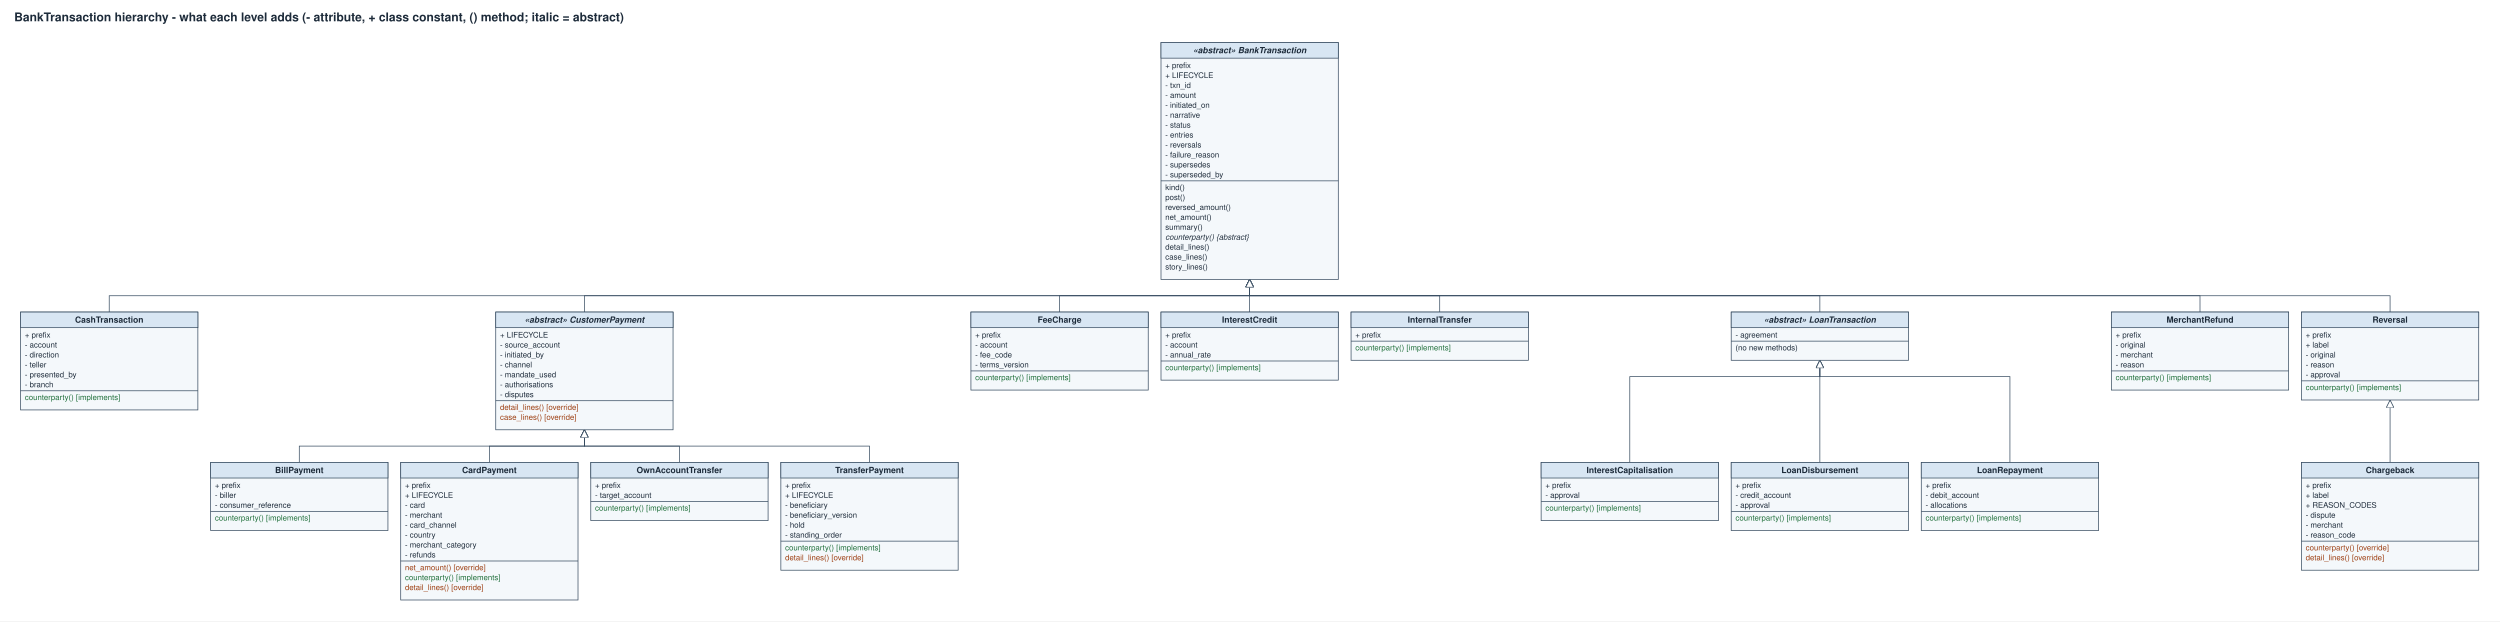
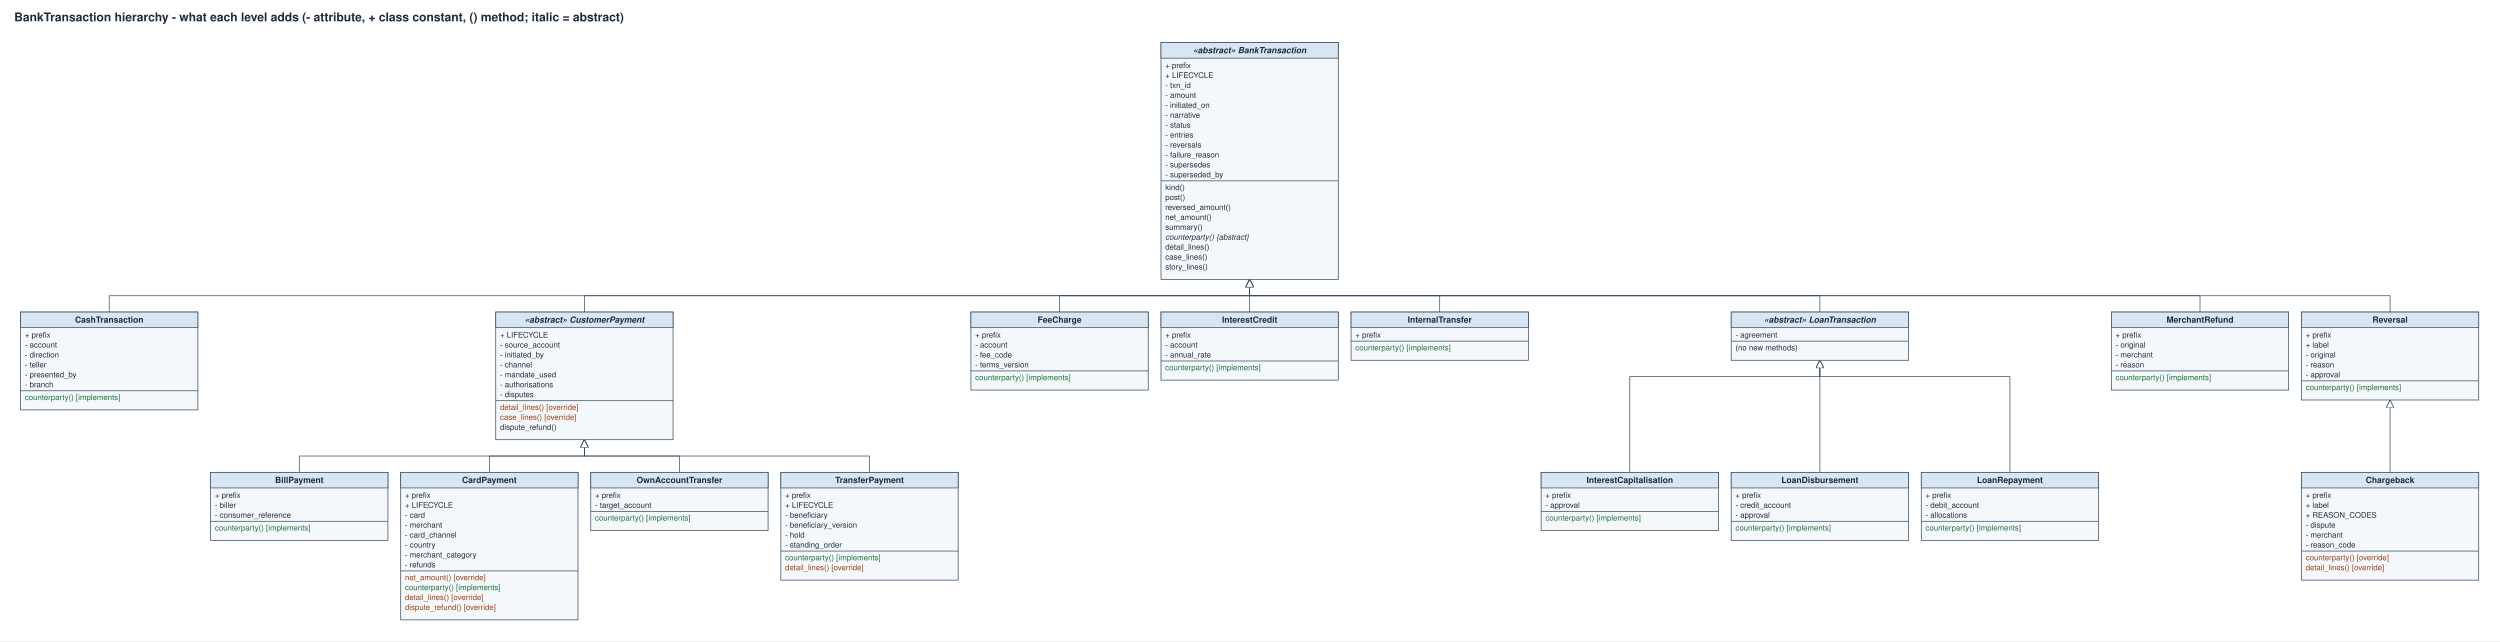
- <svg xmlns="http://www.w3.org/2000/svg" width="3525" height="876" font-family="Helvetica, Arial, sans-serif" font-size="11">
+ <svg xmlns="http://www.w3.org/2000/svg" width="3525" height="904" font-family="Helvetica, Arial, sans-serif" font-size="11">
  <rect width="100%" height="100%" fill="#ffffff" />
  <defs>
    <marker id="tri" viewBox="0 0 10 10" refX="10" refY="5" markerWidth="11" markerHeight="11" orient="auto">
      <path d="M0,0 L10,5 L0,10 z" fill="#ffffff" stroke="#34495e" />
    </marker>
  </defs>
  <text x="20" y="30" font-size="17" font-weight="bold" fill="#1d2b3a">BankTransaction hierarchy - what each level adds (- attribute, + class constant, () method; italic = abstract)</text>
  <polyline points="154,440 154,417 1762,417 1762,394" fill="none" stroke="#34495e" marker-end="url(#tri)" />
  <polyline points="824,440 824,417 1762,417 1762,394" fill="none" stroke="#34495e" marker-end="url(#tri)" />
-   <polyline points="422,652 422,629 824,629 824,606" fill="none" stroke="#34495e" marker-end="url(#tri)" />
-   <polyline points="690,652 690,629 824,629 824,606" fill="none" stroke="#34495e" marker-end="url(#tri)" />
-   <polyline points="958,652 958,629 824,629 824,606" fill="none" stroke="#34495e" marker-end="url(#tri)" />
-   <polyline points="1226,652 1226,629 824,629 824,606" fill="none" stroke="#34495e" marker-end="url(#tri)" />
+   <polyline points="422,666 422,643 824,643 824,620" fill="none" stroke="#34495e" marker-end="url(#tri)" />
+   <polyline points="690,666 690,643 824,643 824,620" fill="none" stroke="#34495e" marker-end="url(#tri)" />
+   <polyline points="958,666 958,643 824,643 824,620" fill="none" stroke="#34495e" marker-end="url(#tri)" />
+   <polyline points="1226,666 1226,643 824,643 824,620" fill="none" stroke="#34495e" marker-end="url(#tri)" />
  <polyline points="1494,440 1494,417 1762,417 1762,394" fill="none" stroke="#34495e" marker-end="url(#tri)" />
  <polyline points="1762,440 1762,417 1762,417 1762,394" fill="none" stroke="#34495e" marker-end="url(#tri)" />
  <polyline points="2030,440 2030,417 1762,417 1762,394" fill="none" stroke="#34495e" marker-end="url(#tri)" />
  <polyline points="2566,440 2566,417 1762,417 1762,394" fill="none" stroke="#34495e" marker-end="url(#tri)" />
-   <polyline points="2298,652 2298,531 2566,531 2566,508" fill="none" stroke="#34495e" marker-end="url(#tri)" />
-   <polyline points="2566,652 2566,531 2566,531 2566,508" fill="none" stroke="#34495e" marker-end="url(#tri)" />
-   <polyline points="2834,652 2834,531 2566,531 2566,508" fill="none" stroke="#34495e" marker-end="url(#tri)" />
+   <polyline points="2298,666 2298,531 2566,531 2566,508" fill="none" stroke="#34495e" marker-end="url(#tri)" />
+   <polyline points="2566,666 2566,531 2566,531 2566,508" fill="none" stroke="#34495e" marker-end="url(#tri)" />
+   <polyline points="2834,666 2834,531 2566,531 2566,508" fill="none" stroke="#34495e" marker-end="url(#tri)" />
  <polyline points="3102,440 3102,417 1762,417 1762,394" fill="none" stroke="#34495e" marker-end="url(#tri)" />
  <polyline points="3370,440 3370,417 1762,417 1762,394" fill="none" stroke="#34495e" marker-end="url(#tri)" />
-   <polyline points="3370,652 3370,587 3370,587 3370,564" fill="none" stroke="#34495e" marker-end="url(#tri)" />
+   <polyline points="3370,666 3370,587 3370,587 3370,564" fill="none" stroke="#34495e" marker-end="url(#tri)" />
  <rect x="1637" y="60" width="250" height="334" fill="#f4f8fb" stroke="#34495e" />
  <rect x="1637" y="60" width="250" height="22" fill="#d8e6f3" stroke="#34495e" />
  <text x="1762" y="75" text-anchor="middle" font-weight="bold" font-size="12" fill="#1d2b3a" font-style="italic">«abstract» BankTransaction</text>
  <text x="1643" y="96" fill="#1d2b3a">+ prefix</text>
  <text x="1643" y="110" fill="#1d2b3a">+ LIFECYCLE</text>
  <text x="1643" y="124" fill="#1d2b3a">- txn_id</text>
  <text x="1643" y="138" fill="#1d2b3a">- amount</text>
  <text x="1643" y="152" fill="#1d2b3a">- initiated_on</text>
  <text x="1643" y="166" fill="#1d2b3a">- narrative</text>
  <text x="1643" y="180" fill="#1d2b3a">- status</text>
  <text x="1643" y="194" fill="#1d2b3a">- entries</text>
  <text x="1643" y="208" fill="#1d2b3a">- reversals</text>
  <text x="1643" y="222" fill="#1d2b3a">- failure_reason</text>
  <text x="1643" y="236" fill="#1d2b3a">- supersedes</text>
  <text x="1643" y="250" fill="#1d2b3a">- superseded_by</text>
  <line x1="1637" y1="255" x2="1887" y2="255" stroke="#34495e" />
  <text x="1643" y="268" fill="#1d2b3a">kind()</text>
  <text x="1643" y="282" fill="#1d2b3a">post()</text>
  <text x="1643" y="296" fill="#1d2b3a">reversed_amount()</text>
  <text x="1643" y="310" fill="#1d2b3a">net_amount()</text>
  <text x="1643" y="324" fill="#1d2b3a">summary()</text>
  <text x="1643" y="338" fill="#1d2b3a" font-style="italic">counterparty()  {abstract}</text>
  <text x="1643" y="352" fill="#1d2b3a">detail_lines()</text>
  <text x="1643" y="366" fill="#1d2b3a">case_lines()</text>
  <text x="1643" y="380" fill="#1d2b3a">story_lines()</text>
  <rect x="29" y="440" width="250" height="138" fill="#f4f8fb" stroke="#34495e" />
  <rect x="29" y="440" width="250" height="22" fill="#d8e6f3" stroke="#34495e" />
  <text x="154" y="455" text-anchor="middle" font-weight="bold" font-size="12" fill="#1d2b3a">CashTransaction</text>
  <text x="35" y="476" fill="#1d2b3a">+ prefix</text>
  <text x="35" y="490" fill="#1d2b3a">- account</text>
  <text x="35" y="504" fill="#1d2b3a">- direction</text>
  <text x="35" y="518" fill="#1d2b3a">- teller</text>
  <text x="35" y="532" fill="#1d2b3a">- presented_by</text>
  <text x="35" y="546" fill="#1d2b3a">- branch</text>
  <line x1="29" y1="551" x2="279" y2="551" stroke="#34495e" />
  <text x="35" y="564" fill="#1f6f3a">counterparty()  [implements]</text>
-   <rect x="699" y="440" width="250" height="166" fill="#f4f8fb" stroke="#34495e" />
+   <rect x="699" y="440" width="250" height="180" fill="#f4f8fb" stroke="#34495e" />
  <rect x="699" y="440" width="250" height="22" fill="#d8e6f3" stroke="#34495e" />
  <text x="824" y="455" text-anchor="middle" font-weight="bold" font-size="12" fill="#1d2b3a" font-style="italic">«abstract» CustomerPayment</text>
  <text x="705" y="476" fill="#1d2b3a">+ LIFECYCLE</text>
  <text x="705" y="490" fill="#1d2b3a">- source_account</text>
  <text x="705" y="504" fill="#1d2b3a">- initiated_by</text>
  <text x="705" y="518" fill="#1d2b3a">- channel</text>
  <text x="705" y="532" fill="#1d2b3a">- mandate_used</text>
  <text x="705" y="546" fill="#1d2b3a">- authorisations</text>
  <text x="705" y="560" fill="#1d2b3a">- disputes</text>
  <line x1="699" y1="565" x2="949" y2="565" stroke="#34495e" />
  <text x="705" y="578" fill="#9c3d10">detail_lines()  [override]</text>
  <text x="705" y="592" fill="#9c3d10">case_lines()  [override]</text>
-   <rect x="297" y="652" width="250" height="96" fill="#f4f8fb" stroke="#34495e" />
-   <rect x="297" y="652" width="250" height="22" fill="#d8e6f3" stroke="#34495e" />
-   <text x="422" y="667" text-anchor="middle" font-weight="bold" font-size="12" fill="#1d2b3a">BillPayment</text>
-   <text x="303" y="688" fill="#1d2b3a">+ prefix</text>
-   <text x="303" y="702" fill="#1d2b3a">- biller</text>
-   <text x="303" y="716" fill="#1d2b3a">- consumer_reference</text>
-   <line x1="297" y1="721" x2="547" y2="721" stroke="#34495e" />
-   <text x="303" y="734" fill="#1f6f3a">counterparty()  [implements]</text>
-   <rect x="565" y="652" width="250" height="194" fill="#f4f8fb" stroke="#34495e" />
-   <rect x="565" y="652" width="250" height="22" fill="#d8e6f3" stroke="#34495e" />
-   <text x="690" y="667" text-anchor="middle" font-weight="bold" font-size="12" fill="#1d2b3a">CardPayment</text>
-   <text x="571" y="688" fill="#1d2b3a">+ prefix</text>
-   <text x="571" y="702" fill="#1d2b3a">+ LIFECYCLE</text>
-   <text x="571" y="716" fill="#1d2b3a">- card</text>
-   <text x="571" y="730" fill="#1d2b3a">- merchant</text>
-   <text x="571" y="744" fill="#1d2b3a">- card_channel</text>
-   <text x="571" y="758" fill="#1d2b3a">- country</text>
-   <text x="571" y="772" fill="#1d2b3a">- merchant_category</text>
-   <text x="571" y="786" fill="#1d2b3a">- refunds</text>
-   <line x1="565" y1="791" x2="815" y2="791" stroke="#34495e" />
-   <text x="571" y="804" fill="#9c3d10">net_amount()  [override]</text>
-   <text x="571" y="818" fill="#1f6f3a">counterparty()  [implements]</text>
-   <text x="571" y="832" fill="#9c3d10">detail_lines()  [override]</text>
-   <rect x="833" y="652" width="250" height="82" fill="#f4f8fb" stroke="#34495e" />
-   <rect x="833" y="652" width="250" height="22" fill="#d8e6f3" stroke="#34495e" />
-   <text x="958" y="667" text-anchor="middle" font-weight="bold" font-size="12" fill="#1d2b3a">OwnAccountTransfer</text>
-   <text x="839" y="688" fill="#1d2b3a">+ prefix</text>
-   <text x="839" y="702" fill="#1d2b3a">- target_account</text>
-   <line x1="833" y1="707" x2="1083" y2="707" stroke="#34495e" />
-   <text x="839" y="720" fill="#1f6f3a">counterparty()  [implements]</text>
-   <rect x="1101" y="652" width="250" height="152" fill="#f4f8fb" stroke="#34495e" />
-   <rect x="1101" y="652" width="250" height="22" fill="#d8e6f3" stroke="#34495e" />
-   <text x="1226" y="667" text-anchor="middle" font-weight="bold" font-size="12" fill="#1d2b3a">TransferPayment</text>
-   <text x="1107" y="688" fill="#1d2b3a">+ prefix</text>
-   <text x="1107" y="702" fill="#1d2b3a">+ LIFECYCLE</text>
-   <text x="1107" y="716" fill="#1d2b3a">- beneficiary</text>
-   <text x="1107" y="730" fill="#1d2b3a">- beneficiary_version</text>
-   <text x="1107" y="744" fill="#1d2b3a">- hold</text>
-   <text x="1107" y="758" fill="#1d2b3a">- standing_order</text>
-   <line x1="1101" y1="763" x2="1351" y2="763" stroke="#34495e" />
-   <text x="1107" y="776" fill="#1f6f3a">counterparty()  [implements]</text>
-   <text x="1107" y="790" fill="#9c3d10">detail_lines()  [override]</text>
+   <text x="705" y="606" fill="#1d2b3a">dispute_refund()</text>
+   <rect x="297" y="666" width="250" height="96" fill="#f4f8fb" stroke="#34495e" />
+   <rect x="297" y="666" width="250" height="22" fill="#d8e6f3" stroke="#34495e" />
+   <text x="422" y="681" text-anchor="middle" font-weight="bold" font-size="12" fill="#1d2b3a">BillPayment</text>
+   <text x="303" y="702" fill="#1d2b3a">+ prefix</text>
+   <text x="303" y="716" fill="#1d2b3a">- biller</text>
+   <text x="303" y="730" fill="#1d2b3a">- consumer_reference</text>
+   <line x1="297" y1="735" x2="547" y2="735" stroke="#34495e" />
+   <text x="303" y="748" fill="#1f6f3a">counterparty()  [implements]</text>
+   <rect x="565" y="666" width="250" height="208" fill="#f4f8fb" stroke="#34495e" />
+   <rect x="565" y="666" width="250" height="22" fill="#d8e6f3" stroke="#34495e" />
+   <text x="690" y="681" text-anchor="middle" font-weight="bold" font-size="12" fill="#1d2b3a">CardPayment</text>
+   <text x="571" y="702" fill="#1d2b3a">+ prefix</text>
+   <text x="571" y="716" fill="#1d2b3a">+ LIFECYCLE</text>
+   <text x="571" y="730" fill="#1d2b3a">- card</text>
+   <text x="571" y="744" fill="#1d2b3a">- merchant</text>
+   <text x="571" y="758" fill="#1d2b3a">- card_channel</text>
+   <text x="571" y="772" fill="#1d2b3a">- country</text>
+   <text x="571" y="786" fill="#1d2b3a">- merchant_category</text>
+   <text x="571" y="800" fill="#1d2b3a">- refunds</text>
+   <line x1="565" y1="805" x2="815" y2="805" stroke="#34495e" />
+   <text x="571" y="818" fill="#9c3d10">net_amount()  [override]</text>
+   <text x="571" y="832" fill="#1f6f3a">counterparty()  [implements]</text>
+   <text x="571" y="846" fill="#9c3d10">detail_lines()  [override]</text>
+   <text x="571" y="860" fill="#9c3d10">dispute_refund()  [override]</text>
+   <rect x="833" y="666" width="250" height="82" fill="#f4f8fb" stroke="#34495e" />
+   <rect x="833" y="666" width="250" height="22" fill="#d8e6f3" stroke="#34495e" />
+   <text x="958" y="681" text-anchor="middle" font-weight="bold" font-size="12" fill="#1d2b3a">OwnAccountTransfer</text>
+   <text x="839" y="702" fill="#1d2b3a">+ prefix</text>
+   <text x="839" y="716" fill="#1d2b3a">- target_account</text>
+   <line x1="833" y1="721" x2="1083" y2="721" stroke="#34495e" />
+   <text x="839" y="734" fill="#1f6f3a">counterparty()  [implements]</text>
+   <rect x="1101" y="666" width="250" height="152" fill="#f4f8fb" stroke="#34495e" />
+   <rect x="1101" y="666" width="250" height="22" fill="#d8e6f3" stroke="#34495e" />
+   <text x="1226" y="681" text-anchor="middle" font-weight="bold" font-size="12" fill="#1d2b3a">TransferPayment</text>
+   <text x="1107" y="702" fill="#1d2b3a">+ prefix</text>
+   <text x="1107" y="716" fill="#1d2b3a">+ LIFECYCLE</text>
+   <text x="1107" y="730" fill="#1d2b3a">- beneficiary</text>
+   <text x="1107" y="744" fill="#1d2b3a">- beneficiary_version</text>
+   <text x="1107" y="758" fill="#1d2b3a">- hold</text>
+   <text x="1107" y="772" fill="#1d2b3a">- standing_order</text>
+   <line x1="1101" y1="777" x2="1351" y2="777" stroke="#34495e" />
+   <text x="1107" y="790" fill="#1f6f3a">counterparty()  [implements]</text>
+   <text x="1107" y="804" fill="#9c3d10">detail_lines()  [override]</text>
  <rect x="1369" y="440" width="250" height="110" fill="#f4f8fb" stroke="#34495e" />
  <rect x="1369" y="440" width="250" height="22" fill="#d8e6f3" stroke="#34495e" />
  <text x="1494" y="455" text-anchor="middle" font-weight="bold" font-size="12" fill="#1d2b3a">FeeCharge</text>
  <text x="1375" y="476" fill="#1d2b3a">+ prefix</text>
  <text x="1375" y="490" fill="#1d2b3a">- account</text>
  <text x="1375" y="504" fill="#1d2b3a">- fee_code</text>
  <text x="1375" y="518" fill="#1d2b3a">- terms_version</text>
  <line x1="1369" y1="523" x2="1619" y2="523" stroke="#34495e" />
  <text x="1375" y="536" fill="#1f6f3a">counterparty()  [implements]</text>
  <rect x="1637" y="440" width="250" height="96" fill="#f4f8fb" stroke="#34495e" />
  <rect x="1637" y="440" width="250" height="22" fill="#d8e6f3" stroke="#34495e" />
  <text x="1762" y="455" text-anchor="middle" font-weight="bold" font-size="12" fill="#1d2b3a">InterestCredit</text>
  <text x="1643" y="476" fill="#1d2b3a">+ prefix</text>
  <text x="1643" y="490" fill="#1d2b3a">- account</text>
  <text x="1643" y="504" fill="#1d2b3a">- annual_rate</text>
  <line x1="1637" y1="509" x2="1887" y2="509" stroke="#34495e" />
  <text x="1643" y="522" fill="#1f6f3a">counterparty()  [implements]</text>
  <rect x="1905" y="440" width="250" height="68" fill="#f4f8fb" stroke="#34495e" />
  <rect x="1905" y="440" width="250" height="22" fill="#d8e6f3" stroke="#34495e" />
  <text x="2030" y="455" text-anchor="middle" font-weight="bold" font-size="12" fill="#1d2b3a">InternalTransfer</text>
  <text x="1911" y="476" fill="#1d2b3a">+ prefix</text>
  <line x1="1905" y1="481" x2="2155" y2="481" stroke="#34495e" />
  <text x="1911" y="494" fill="#1f6f3a">counterparty()  [implements]</text>
  <rect x="2441" y="440" width="250" height="68" fill="#f4f8fb" stroke="#34495e" />
  <rect x="2441" y="440" width="250" height="22" fill="#d8e6f3" stroke="#34495e" />
  <text x="2566" y="455" text-anchor="middle" font-weight="bold" font-size="12" fill="#1d2b3a" font-style="italic">«abstract» LoanTransaction</text>
  <text x="2447" y="476" fill="#1d2b3a">- agreement</text>
  <line x1="2441" y1="481" x2="2691" y2="481" stroke="#34495e" />
  <text x="2447" y="494" fill="#1d2b3a">(no new methods)</text>
-   <rect x="2173" y="652" width="250" height="82" fill="#f4f8fb" stroke="#34495e" />
-   <rect x="2173" y="652" width="250" height="22" fill="#d8e6f3" stroke="#34495e" />
-   <text x="2298" y="667" text-anchor="middle" font-weight="bold" font-size="12" fill="#1d2b3a">InterestCapitalisation</text>
-   <text x="2179" y="688" fill="#1d2b3a">+ prefix</text>
-   <text x="2179" y="702" fill="#1d2b3a">- approval</text>
-   <line x1="2173" y1="707" x2="2423" y2="707" stroke="#34495e" />
-   <text x="2179" y="720" fill="#1f6f3a">counterparty()  [implements]</text>
-   <rect x="2441" y="652" width="250" height="96" fill="#f4f8fb" stroke="#34495e" />
-   <rect x="2441" y="652" width="250" height="22" fill="#d8e6f3" stroke="#34495e" />
-   <text x="2566" y="667" text-anchor="middle" font-weight="bold" font-size="12" fill="#1d2b3a">LoanDisbursement</text>
-   <text x="2447" y="688" fill="#1d2b3a">+ prefix</text>
-   <text x="2447" y="702" fill="#1d2b3a">- credit_account</text>
-   <text x="2447" y="716" fill="#1d2b3a">- approval</text>
-   <line x1="2441" y1="721" x2="2691" y2="721" stroke="#34495e" />
-   <text x="2447" y="734" fill="#1f6f3a">counterparty()  [implements]</text>
-   <rect x="2709" y="652" width="250" height="96" fill="#f4f8fb" stroke="#34495e" />
-   <rect x="2709" y="652" width="250" height="22" fill="#d8e6f3" stroke="#34495e" />
-   <text x="2834" y="667" text-anchor="middle" font-weight="bold" font-size="12" fill="#1d2b3a">LoanRepayment</text>
-   <text x="2715" y="688" fill="#1d2b3a">+ prefix</text>
-   <text x="2715" y="702" fill="#1d2b3a">- debit_account</text>
-   <text x="2715" y="716" fill="#1d2b3a">- allocations</text>
-   <line x1="2709" y1="721" x2="2959" y2="721" stroke="#34495e" />
-   <text x="2715" y="734" fill="#1f6f3a">counterparty()  [implements]</text>
+   <rect x="2173" y="666" width="250" height="82" fill="#f4f8fb" stroke="#34495e" />
+   <rect x="2173" y="666" width="250" height="22" fill="#d8e6f3" stroke="#34495e" />
+   <text x="2298" y="681" text-anchor="middle" font-weight="bold" font-size="12" fill="#1d2b3a">InterestCapitalisation</text>
+   <text x="2179" y="702" fill="#1d2b3a">+ prefix</text>
+   <text x="2179" y="716" fill="#1d2b3a">- approval</text>
+   <line x1="2173" y1="721" x2="2423" y2="721" stroke="#34495e" />
+   <text x="2179" y="734" fill="#1f6f3a">counterparty()  [implements]</text>
+   <rect x="2441" y="666" width="250" height="96" fill="#f4f8fb" stroke="#34495e" />
+   <rect x="2441" y="666" width="250" height="22" fill="#d8e6f3" stroke="#34495e" />
+   <text x="2566" y="681" text-anchor="middle" font-weight="bold" font-size="12" fill="#1d2b3a">LoanDisbursement</text>
+   <text x="2447" y="702" fill="#1d2b3a">+ prefix</text>
+   <text x="2447" y="716" fill="#1d2b3a">- credit_account</text>
+   <text x="2447" y="730" fill="#1d2b3a">- approval</text>
+   <line x1="2441" y1="735" x2="2691" y2="735" stroke="#34495e" />
+   <text x="2447" y="748" fill="#1f6f3a">counterparty()  [implements]</text>
+   <rect x="2709" y="666" width="250" height="96" fill="#f4f8fb" stroke="#34495e" />
+   <rect x="2709" y="666" width="250" height="22" fill="#d8e6f3" stroke="#34495e" />
+   <text x="2834" y="681" text-anchor="middle" font-weight="bold" font-size="12" fill="#1d2b3a">LoanRepayment</text>
+   <text x="2715" y="702" fill="#1d2b3a">+ prefix</text>
+   <text x="2715" y="716" fill="#1d2b3a">- debit_account</text>
+   <text x="2715" y="730" fill="#1d2b3a">- allocations</text>
+   <line x1="2709" y1="735" x2="2959" y2="735" stroke="#34495e" />
+   <text x="2715" y="748" fill="#1f6f3a">counterparty()  [implements]</text>
  <rect x="2977" y="440" width="250" height="110" fill="#f4f8fb" stroke="#34495e" />
  <rect x="2977" y="440" width="250" height="22" fill="#d8e6f3" stroke="#34495e" />
  <text x="3102" y="455" text-anchor="middle" font-weight="bold" font-size="12" fill="#1d2b3a">MerchantRefund</text>
  <text x="2983" y="476" fill="#1d2b3a">+ prefix</text>
  <text x="2983" y="490" fill="#1d2b3a">- original</text>
  <text x="2983" y="504" fill="#1d2b3a">- merchant</text>
  <text x="2983" y="518" fill="#1d2b3a">- reason</text>
  <line x1="2977" y1="523" x2="3227" y2="523" stroke="#34495e" />
  <text x="2983" y="536" fill="#1f6f3a">counterparty()  [implements]</text>
  <rect x="3245" y="440" width="250" height="124" fill="#f4f8fb" stroke="#34495e" />
  <rect x="3245" y="440" width="250" height="22" fill="#d8e6f3" stroke="#34495e" />
  <text x="3370" y="455" text-anchor="middle" font-weight="bold" font-size="12" fill="#1d2b3a">Reversal</text>
  <text x="3251" y="476" fill="#1d2b3a">+ prefix</text>
  <text x="3251" y="490" fill="#1d2b3a">+ label</text>
  <text x="3251" y="504" fill="#1d2b3a">- original</text>
  <text x="3251" y="518" fill="#1d2b3a">- reason</text>
  <text x="3251" y="532" fill="#1d2b3a">- approval</text>
  <line x1="3245" y1="537" x2="3495" y2="537" stroke="#34495e" />
  <text x="3251" y="550" fill="#1f6f3a">counterparty()  [implements]</text>
-   <rect x="3245" y="652" width="250" height="152" fill="#f4f8fb" stroke="#34495e" />
-   <rect x="3245" y="652" width="250" height="22" fill="#d8e6f3" stroke="#34495e" />
-   <text x="3370" y="667" text-anchor="middle" font-weight="bold" font-size="12" fill="#1d2b3a">Chargeback</text>
-   <text x="3251" y="688" fill="#1d2b3a">+ prefix</text>
-   <text x="3251" y="702" fill="#1d2b3a">+ label</text>
-   <text x="3251" y="716" fill="#1d2b3a">+ REASON_CODES</text>
-   <text x="3251" y="730" fill="#1d2b3a">- dispute</text>
-   <text x="3251" y="744" fill="#1d2b3a">- merchant</text>
-   <text x="3251" y="758" fill="#1d2b3a">- reason_code</text>
-   <line x1="3245" y1="763" x2="3495" y2="763" stroke="#34495e" />
-   <text x="3251" y="776" fill="#9c3d10">counterparty()  [override]</text>
-   <text x="3251" y="790" fill="#9c3d10">detail_lines()  [override]</text>
+   <rect x="3245" y="666" width="250" height="152" fill="#f4f8fb" stroke="#34495e" />
+   <rect x="3245" y="666" width="250" height="22" fill="#d8e6f3" stroke="#34495e" />
+   <text x="3370" y="681" text-anchor="middle" font-weight="bold" font-size="12" fill="#1d2b3a">Chargeback</text>
+   <text x="3251" y="702" fill="#1d2b3a">+ prefix</text>
+   <text x="3251" y="716" fill="#1d2b3a">+ label</text>
+   <text x="3251" y="730" fill="#1d2b3a">+ REASON_CODES</text>
+   <text x="3251" y="744" fill="#1d2b3a">- dispute</text>
+   <text x="3251" y="758" fill="#1d2b3a">- merchant</text>
+   <text x="3251" y="772" fill="#1d2b3a">- reason_code</text>
+   <line x1="3245" y1="777" x2="3495" y2="777" stroke="#34495e" />
+   <text x="3251" y="790" fill="#9c3d10">counterparty()  [override]</text>
+   <text x="3251" y="804" fill="#9c3d10">detail_lines()  [override]</text>
</svg>
